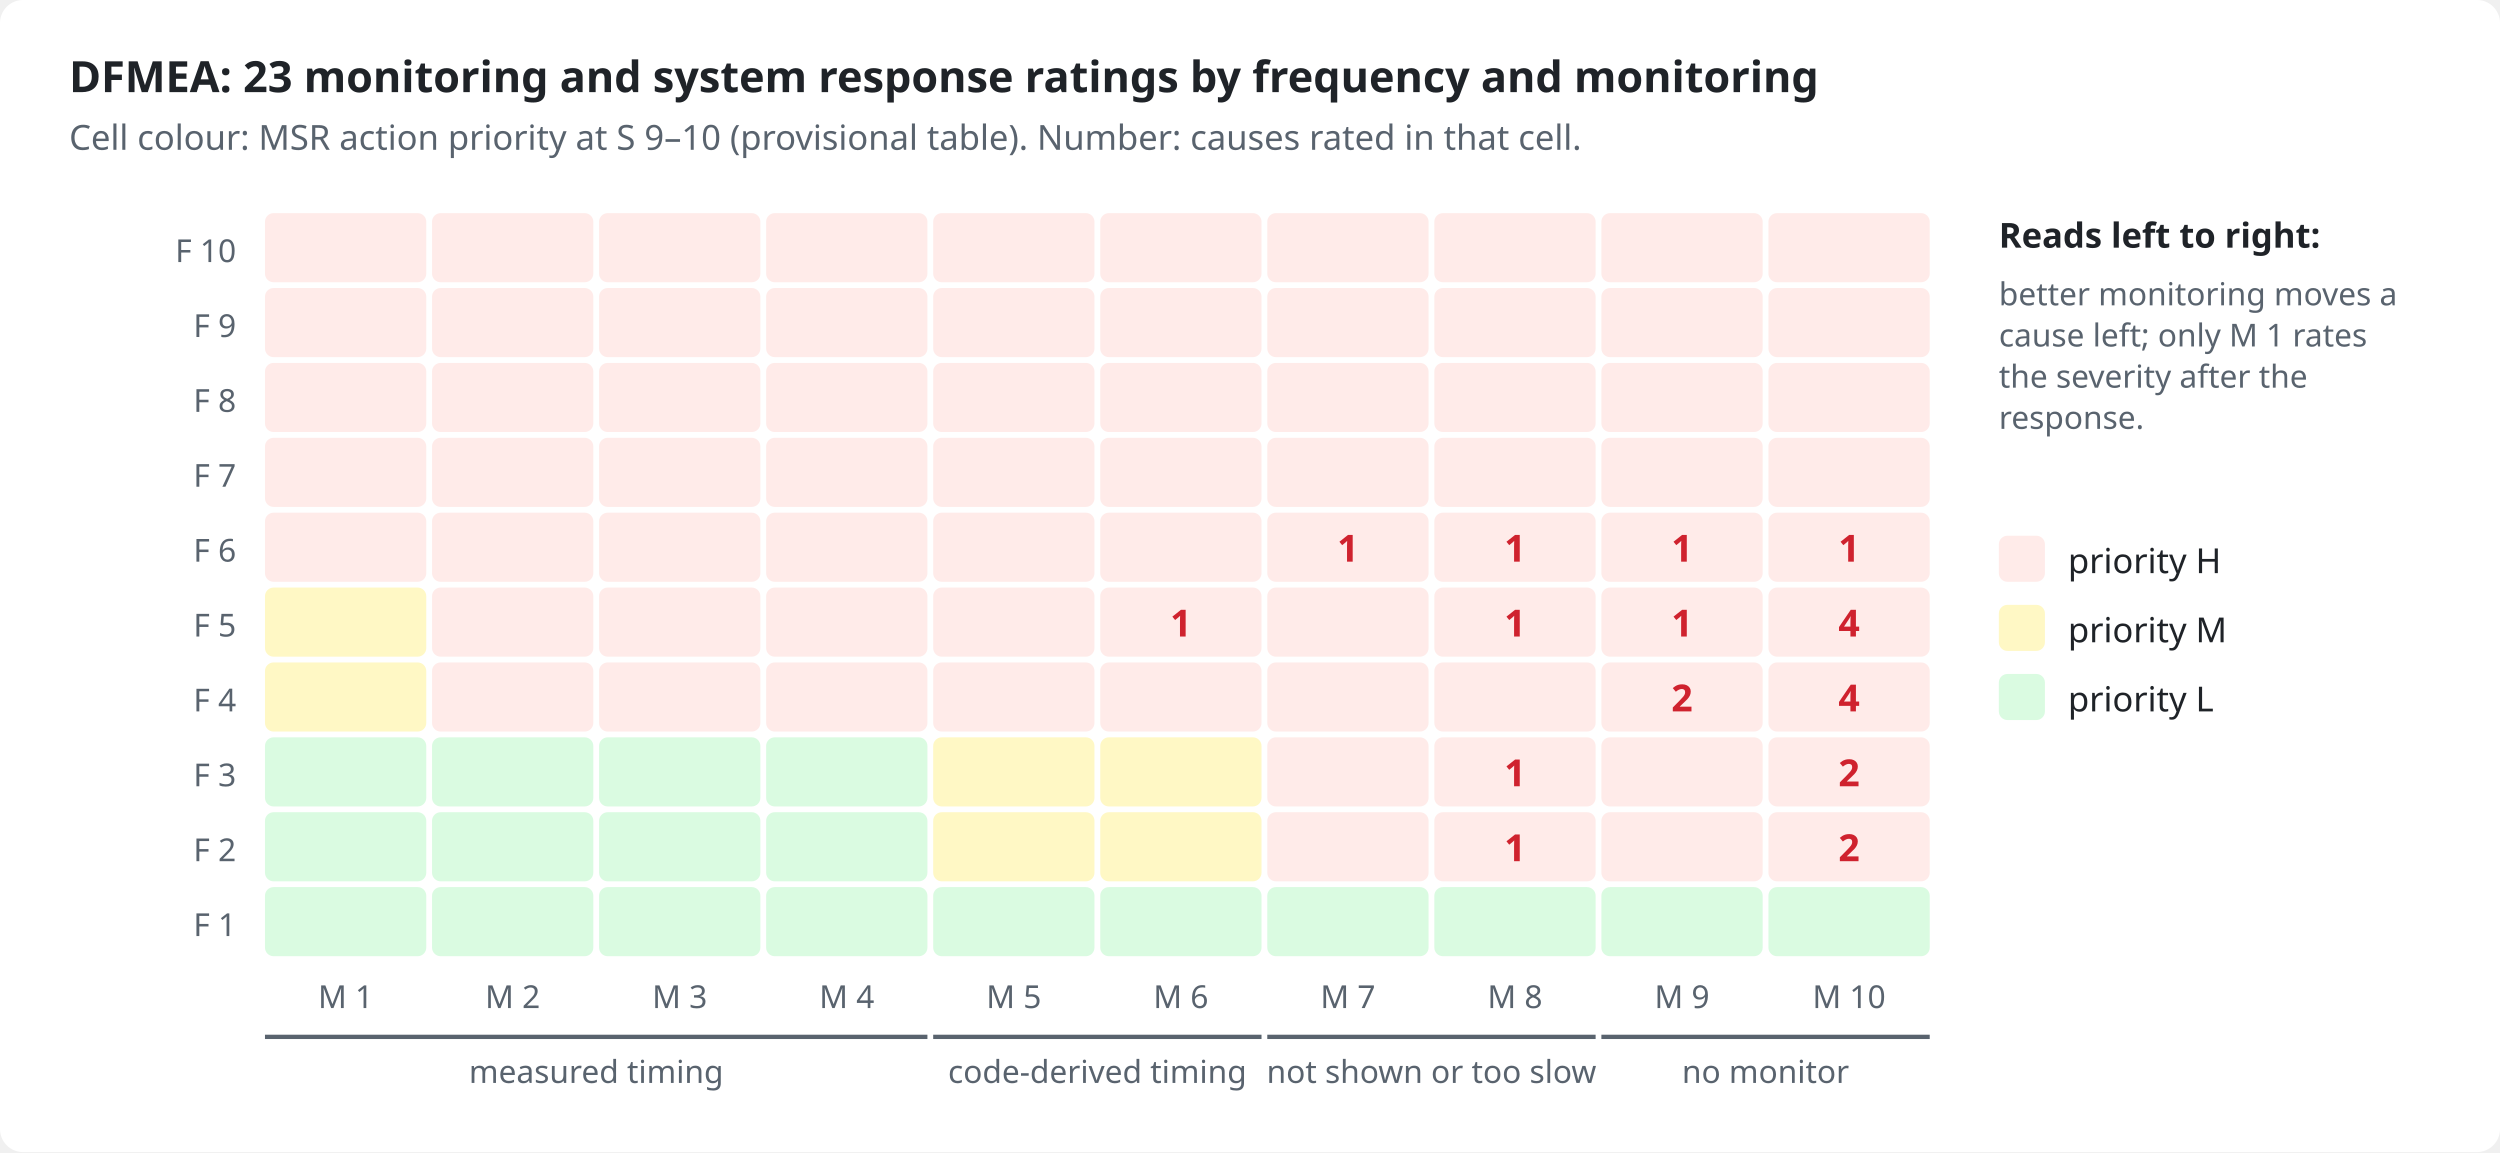
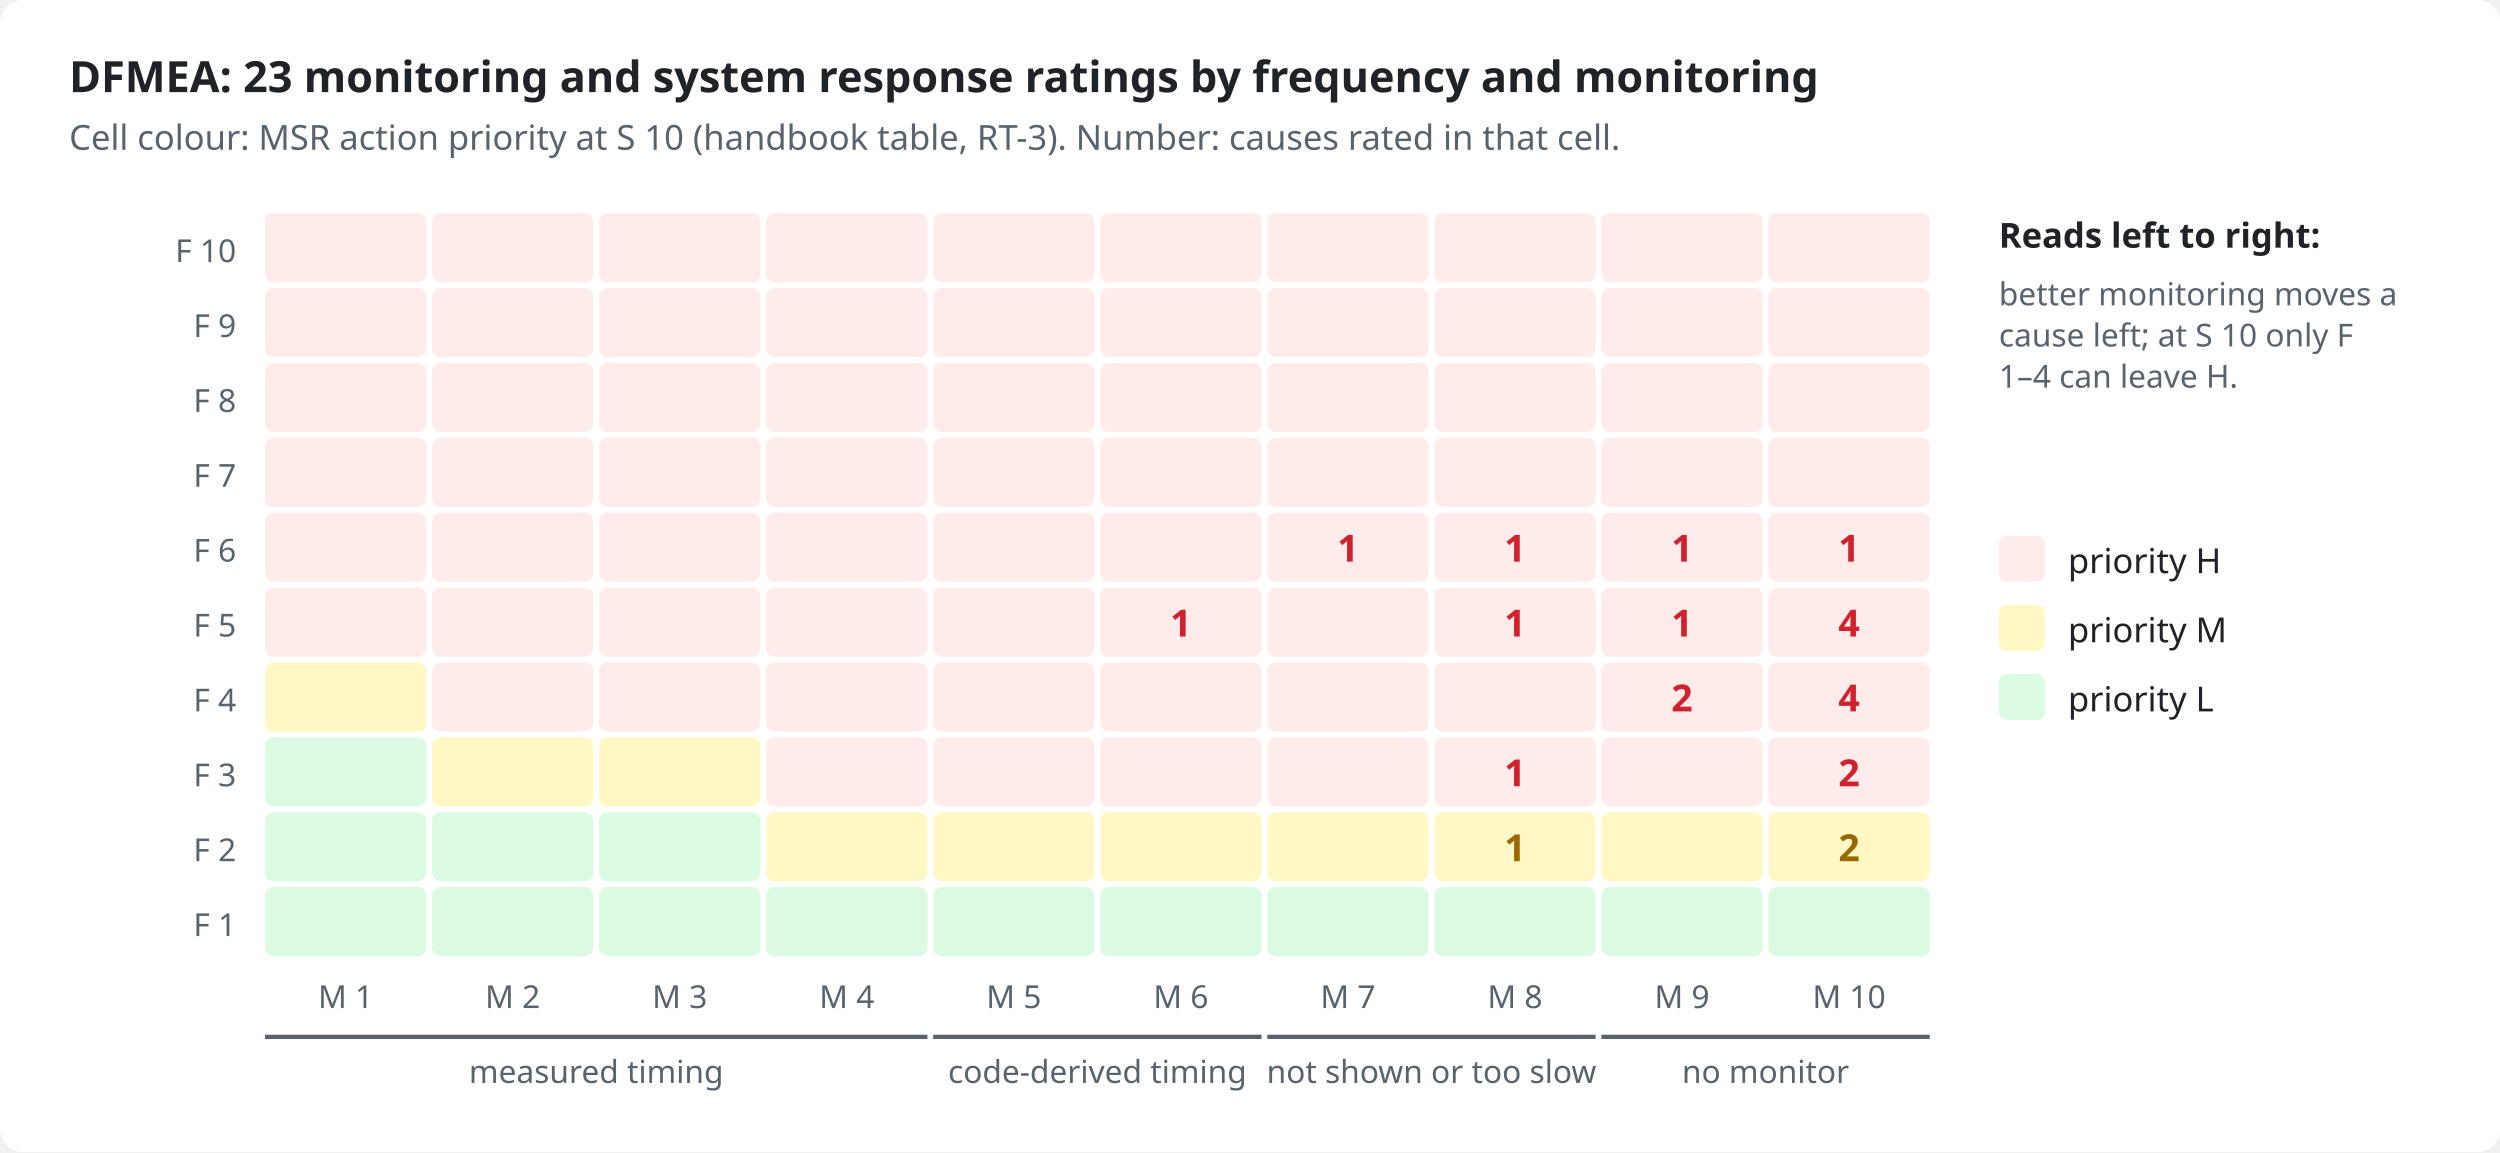
<svg xmlns="http://www.w3.org/2000/svg" viewBox="0 0 868 400" width="868" height="400" role="img">
  <style>
.bg{fill:#ffffff}.ink{fill:#1f2328}.mut{fill:#59636e}.acc{fill:#0969da}.surf{fill:#f6f8fa}.box{fill:#ffffff;stroke:#d1d9e0}
.in{fill:#ddf4ff;stroke:#54aeff}.out{fill:#f6f8fa;stroke:#d1d9e0}.bd{fill:none;stroke:#0969da;stroke-dasharray:6 4}.frame{fill:none;stroke:#d1d9e0}
.hS{fill:#ffebe9}.h{fill:#cf222e}.mS{fill:#fff8c5}.m{fill:#9a6700}.lS{fill:#dafbe1}.l{fill:#1a7f37}
.hB{fill:#ffebe9;stroke:#ff8182}.lB{fill:#dafbe1;stroke:#4ac26b}.nB{fill:#fbefff;stroke:#c297ff}.n{fill:#8250df}
.ln{stroke:#59636e;fill:none}.data{stroke:#0969da;fill:none}.energy{stroke:#bc4c00;fill:none;stroke-width:2.2}
.physical{stroke:#59636e;fill:none;stroke-dasharray:5 3}.material{stroke:#1a7f37;fill:none;stroke-dasharray:1.5 3}
.ah{fill:#59636e}.lbl{fill:#ffffff}.lane{fill:#f6f8fa}.laneT{fill:#59636e}
text{font-family:-apple-system,BlinkMacSystemFont,"Segoe UI","Noto Sans",Helvetica,Arial,sans-serif}
.mono{font-family:ui-monospace,SFMono-Regular,"SF Mono",Menlo,Consolas,monospace}
@media (prefers-color-scheme: dark){
.bg{fill:#0d1117}.ink{fill:#e6edf3}.mut{fill:#9198a1}.acc{fill:#4493f8}.surf{fill:#151b23}.box{fill:#0d1117;stroke:#3d444d}
.in{fill:#0c2d6b;stroke:#1f6feb}.out{fill:#151b23;stroke:#3d444d}.bd{stroke:#4493f8}.frame{stroke:#3d444d}
.hS{fill:#3c1618}.h{fill:#ff7b72}.mS{fill:#3a2a0c}.m{fill:#d29922}.lS{fill:#12261a}.l{fill:#3fb950}
.hB{fill:#3c1618;stroke:#da3633}.lB{fill:#12261a;stroke:#238636}.nB{fill:#271052;stroke:#8957e5}.n{fill:#ab7df8}
.ln{stroke:#9198a1}.data{stroke:#4493f8}.energy{stroke:#f0883e}.physical{stroke:#9198a1}.material{stroke:#3fb950}
.ah{fill:#9198a1}.lbl{fill:#0d1117}.lane{fill:#151b23}.laneT{fill:#9198a1}}
</style>
  <rect class="bg" x="0" y="0" width="868" height="400" rx="8" />
  <text x="24.0" y="32.0" class="ink" font-size="15" font-weight="600" text-anchor="start">DFMEA: 23 monitoring and system response ratings by frequency and monitoring</text>
-   <text x="24.0" y="52.0" class="mut" font-size="12" text-anchor="start">Cell colour: MSR action priority at S 9–10 (provisional table). Number: causes rated in that cell.</text>
+   <text x="24.0" y="52.0" class="mut" font-size="12" text-anchor="start">Cell colour: MSR action priority at S 10 (handbook table, RT-3). Number: causes rated in that cell.</text>
  <text x="82.0" y="91.0" class="mut" font-size="11" text-anchor="end">F 10</text>
  <rect x="92.0" y="74.0" width="56" height="24" rx="3" class="hS" />
  <rect x="150.0" y="74.0" width="56" height="24" rx="3" class="hS" />
  <rect x="208.0" y="74.0" width="56" height="24" rx="3" class="hS" />
  <rect x="266.0" y="74.0" width="56" height="24" rx="3" class="hS" />
  <rect x="324.0" y="74.0" width="56" height="24" rx="3" class="hS" />
  <rect x="382.0" y="74.0" width="56" height="24" rx="3" class="hS" />
  <rect x="440.0" y="74.0" width="56" height="24" rx="3" class="hS" />
  <rect x="498.0" y="74.0" width="56" height="24" rx="3" class="hS" />
  <rect x="556.0" y="74.0" width="56" height="24" rx="3" class="hS" />
  <rect x="614.0" y="74.0" width="56" height="24" rx="3" class="hS" />
  <text x="82.0" y="117.0" class="mut" font-size="11" text-anchor="end">F 9</text>
  <rect x="92.0" y="100.0" width="56" height="24" rx="3" class="hS" />
  <rect x="150.0" y="100.0" width="56" height="24" rx="3" class="hS" />
  <rect x="208.0" y="100.0" width="56" height="24" rx="3" class="hS" />
  <rect x="266.0" y="100.0" width="56" height="24" rx="3" class="hS" />
  <rect x="324.0" y="100.0" width="56" height="24" rx="3" class="hS" />
  <rect x="382.0" y="100.0" width="56" height="24" rx="3" class="hS" />
  <rect x="440.0" y="100.0" width="56" height="24" rx="3" class="hS" />
  <rect x="498.0" y="100.0" width="56" height="24" rx="3" class="hS" />
  <rect x="556.0" y="100.0" width="56" height="24" rx="3" class="hS" />
  <rect x="614.0" y="100.0" width="56" height="24" rx="3" class="hS" />
  <text x="82.0" y="143.0" class="mut" font-size="11" text-anchor="end">F 8</text>
  <rect x="92.0" y="126.0" width="56" height="24" rx="3" class="hS" />
  <rect x="150.0" y="126.0" width="56" height="24" rx="3" class="hS" />
  <rect x="208.0" y="126.0" width="56" height="24" rx="3" class="hS" />
  <rect x="266.0" y="126.0" width="56" height="24" rx="3" class="hS" />
  <rect x="324.0" y="126.0" width="56" height="24" rx="3" class="hS" />
  <rect x="382.0" y="126.0" width="56" height="24" rx="3" class="hS" />
  <rect x="440.0" y="126.0" width="56" height="24" rx="3" class="hS" />
  <rect x="498.0" y="126.0" width="56" height="24" rx="3" class="hS" />
  <rect x="556.0" y="126.0" width="56" height="24" rx="3" class="hS" />
  <rect x="614.0" y="126.0" width="56" height="24" rx="3" class="hS" />
  <text x="82.0" y="169.0" class="mut" font-size="11" text-anchor="end">F 7</text>
  <rect x="92.0" y="152.0" width="56" height="24" rx="3" class="hS" />
  <rect x="150.0" y="152.0" width="56" height="24" rx="3" class="hS" />
  <rect x="208.0" y="152.0" width="56" height="24" rx="3" class="hS" />
  <rect x="266.0" y="152.0" width="56" height="24" rx="3" class="hS" />
  <rect x="324.0" y="152.0" width="56" height="24" rx="3" class="hS" />
  <rect x="382.0" y="152.0" width="56" height="24" rx="3" class="hS" />
  <rect x="440.0" y="152.0" width="56" height="24" rx="3" class="hS" />
  <rect x="498.0" y="152.0" width="56" height="24" rx="3" class="hS" />
  <rect x="556.0" y="152.0" width="56" height="24" rx="3" class="hS" />
  <rect x="614.0" y="152.0" width="56" height="24" rx="3" class="hS" />
  <text x="82.0" y="195.0" class="mut" font-size="11" text-anchor="end">F 6</text>
  <rect x="92.0" y="178.0" width="56" height="24" rx="3" class="hS" />
  <rect x="150.0" y="178.0" width="56" height="24" rx="3" class="hS" />
  <rect x="208.0" y="178.0" width="56" height="24" rx="3" class="hS" />
  <rect x="266.0" y="178.0" width="56" height="24" rx="3" class="hS" />
  <rect x="324.0" y="178.0" width="56" height="24" rx="3" class="hS" />
  <rect x="382.0" y="178.0" width="56" height="24" rx="3" class="hS" />
  <rect x="440.0" y="178.0" width="56" height="24" rx="3" class="hS" />
  <text x="468.0" y="195.0" class="h" font-size="13" font-weight="700" text-anchor="middle">1</text>
  <rect x="498.0" y="178.0" width="56" height="24" rx="3" class="hS" />
  <text x="526.0" y="195.0" class="h" font-size="13" font-weight="700" text-anchor="middle">1</text>
  <rect x="556.0" y="178.0" width="56" height="24" rx="3" class="hS" />
  <text x="584.0" y="195.0" class="h" font-size="13" font-weight="700" text-anchor="middle">1</text>
  <rect x="614.0" y="178.0" width="56" height="24" rx="3" class="hS" />
  <text x="642.0" y="195.0" class="h" font-size="13" font-weight="700" text-anchor="middle">1</text>
  <text x="82.0" y="221.0" class="mut" font-size="11" text-anchor="end">F 5</text>
-   <rect x="92.0" y="204.0" width="56" height="24" rx="3" class="mS" />
+   <rect x="92.0" y="204.0" width="56" height="24" rx="3" class="hS" />
  <rect x="150.0" y="204.0" width="56" height="24" rx="3" class="hS" />
  <rect x="208.0" y="204.0" width="56" height="24" rx="3" class="hS" />
  <rect x="266.0" y="204.0" width="56" height="24" rx="3" class="hS" />
  <rect x="324.0" y="204.0" width="56" height="24" rx="3" class="hS" />
  <rect x="382.0" y="204.0" width="56" height="24" rx="3" class="hS" />
  <text x="410.0" y="221.0" class="h" font-size="13" font-weight="700" text-anchor="middle">1</text>
  <rect x="440.0" y="204.0" width="56" height="24" rx="3" class="hS" />
  <rect x="498.0" y="204.0" width="56" height="24" rx="3" class="hS" />
  <text x="526.0" y="221.0" class="h" font-size="13" font-weight="700" text-anchor="middle">1</text>
  <rect x="556.0" y="204.0" width="56" height="24" rx="3" class="hS" />
  <text x="584.0" y="221.0" class="h" font-size="13" font-weight="700" text-anchor="middle">1</text>
  <rect x="614.0" y="204.0" width="56" height="24" rx="3" class="hS" />
  <text x="642.0" y="221.0" class="h" font-size="13" font-weight="700" text-anchor="middle">4</text>
  <text x="82.0" y="247.0" class="mut" font-size="11" text-anchor="end">F 4</text>
  <rect x="92.0" y="230.0" width="56" height="24" rx="3" class="mS" />
  <rect x="150.0" y="230.0" width="56" height="24" rx="3" class="hS" />
  <rect x="208.0" y="230.0" width="56" height="24" rx="3" class="hS" />
  <rect x="266.0" y="230.0" width="56" height="24" rx="3" class="hS" />
  <rect x="324.0" y="230.0" width="56" height="24" rx="3" class="hS" />
  <rect x="382.0" y="230.0" width="56" height="24" rx="3" class="hS" />
  <rect x="440.0" y="230.0" width="56" height="24" rx="3" class="hS" />
  <rect x="498.0" y="230.0" width="56" height="24" rx="3" class="hS" />
  <rect x="556.0" y="230.0" width="56" height="24" rx="3" class="hS" />
  <text x="584.0" y="247.0" class="h" font-size="13" font-weight="700" text-anchor="middle">2</text>
  <rect x="614.0" y="230.0" width="56" height="24" rx="3" class="hS" />
  <text x="642.0" y="247.0" class="h" font-size="13" font-weight="700" text-anchor="middle">4</text>
  <text x="82.0" y="273.0" class="mut" font-size="11" text-anchor="end">F 3</text>
  <rect x="92.0" y="256.0" width="56" height="24" rx="3" class="lS" />
-   <rect x="150.0" y="256.0" width="56" height="24" rx="3" class="lS" />
-   <rect x="208.0" y="256.0" width="56" height="24" rx="3" class="lS" />
-   <rect x="266.0" y="256.0" width="56" height="24" rx="3" class="lS" />
-   <rect x="324.0" y="256.0" width="56" height="24" rx="3" class="mS" />
-   <rect x="382.0" y="256.0" width="56" height="24" rx="3" class="mS" />
+   <rect x="150.0" y="256.0" width="56" height="24" rx="3" class="mS" />
+   <rect x="208.0" y="256.0" width="56" height="24" rx="3" class="mS" />
+   <rect x="266.0" y="256.0" width="56" height="24" rx="3" class="hS" />
+   <rect x="324.0" y="256.0" width="56" height="24" rx="3" class="hS" />
+   <rect x="382.0" y="256.0" width="56" height="24" rx="3" class="hS" />
  <rect x="440.0" y="256.0" width="56" height="24" rx="3" class="hS" />
  <rect x="498.0" y="256.0" width="56" height="24" rx="3" class="hS" />
  <text x="526.0" y="273.0" class="h" font-size="13" font-weight="700" text-anchor="middle">1</text>
  <rect x="556.0" y="256.0" width="56" height="24" rx="3" class="hS" />
  <rect x="614.0" y="256.0" width="56" height="24" rx="3" class="hS" />
  <text x="642.0" y="273.0" class="h" font-size="13" font-weight="700" text-anchor="middle">2</text>
  <text x="82.0" y="299.0" class="mut" font-size="11" text-anchor="end">F 2</text>
  <rect x="92.0" y="282.0" width="56" height="24" rx="3" class="lS" />
  <rect x="150.0" y="282.0" width="56" height="24" rx="3" class="lS" />
  <rect x="208.0" y="282.0" width="56" height="24" rx="3" class="lS" />
-   <rect x="266.0" y="282.0" width="56" height="24" rx="3" class="lS" />
+   <rect x="266.0" y="282.0" width="56" height="24" rx="3" class="mS" />
  <rect x="324.0" y="282.0" width="56" height="24" rx="3" class="mS" />
  <rect x="382.0" y="282.0" width="56" height="24" rx="3" class="mS" />
-   <rect x="440.0" y="282.0" width="56" height="24" rx="3" class="hS" />
-   <rect x="498.0" y="282.0" width="56" height="24" rx="3" class="hS" />
-   <text x="526.0" y="299.0" class="h" font-size="13" font-weight="700" text-anchor="middle">1</text>
-   <rect x="556.0" y="282.0" width="56" height="24" rx="3" class="hS" />
-   <rect x="614.0" y="282.0" width="56" height="24" rx="3" class="hS" />
-   <text x="642.0" y="299.0" class="h" font-size="13" font-weight="700" text-anchor="middle">2</text>
+   <rect x="440.0" y="282.0" width="56" height="24" rx="3" class="mS" />
+   <rect x="498.0" y="282.0" width="56" height="24" rx="3" class="mS" />
+   <text x="526.0" y="299.0" class="m" font-size="13" font-weight="700" text-anchor="middle">1</text>
+   <rect x="556.0" y="282.0" width="56" height="24" rx="3" class="mS" />
+   <rect x="614.0" y="282.0" width="56" height="24" rx="3" class="mS" />
+   <text x="642.0" y="299.0" class="m" font-size="13" font-weight="700" text-anchor="middle">2</text>
  <text x="82.0" y="325.0" class="mut" font-size="11" text-anchor="end">F 1</text>
  <rect x="92.0" y="308.0" width="56" height="24" rx="3" class="lS" />
  <rect x="150.0" y="308.0" width="56" height="24" rx="3" class="lS" />
  <rect x="208.0" y="308.0" width="56" height="24" rx="3" class="lS" />
  <rect x="266.0" y="308.0" width="56" height="24" rx="3" class="lS" />
  <rect x="324.0" y="308.0" width="56" height="24" rx="3" class="lS" />
  <rect x="382.0" y="308.0" width="56" height="24" rx="3" class="lS" />
  <rect x="440.0" y="308.0" width="56" height="24" rx="3" class="lS" />
  <rect x="498.0" y="308.0" width="56" height="24" rx="3" class="lS" />
  <rect x="556.0" y="308.0" width="56" height="24" rx="3" class="lS" />
  <rect x="614.0" y="308.0" width="56" height="24" rx="3" class="lS" />
  <text x="120.0" y="350.0" class="mut" font-size="11" text-anchor="middle">M 1</text>
  <text x="178.0" y="350.0" class="mut" font-size="11" text-anchor="middle">M 2</text>
  <text x="236.0" y="350.0" class="mut" font-size="11" text-anchor="middle">M 3</text>
  <text x="294.0" y="350.0" class="mut" font-size="11" text-anchor="middle">M 4</text>
  <text x="352.0" y="350.0" class="mut" font-size="11" text-anchor="middle">M 5</text>
  <text x="410.0" y="350.0" class="mut" font-size="11" text-anchor="middle">M 6</text>
  <text x="468.0" y="350.0" class="mut" font-size="11" text-anchor="middle">M 7</text>
  <text x="526.0" y="350.0" class="mut" font-size="11" text-anchor="middle">M 8</text>
  <text x="584.0" y="350.0" class="mut" font-size="11" text-anchor="middle">M 9</text>
  <text x="642.0" y="350.0" class="mut" font-size="11" text-anchor="middle">M 10</text>
  <path d="M92.0 360 L322.0 360" class="ln" stroke-width="1.5" />
  <text x="207.0" y="376.0" class="mut" font-size="11" text-anchor="middle">measured timing</text>
  <path d="M324.0 360 L438.0 360" class="ln" stroke-width="1.5" />
  <text x="381.0" y="376.0" class="mut" font-size="11" text-anchor="middle">code-derived timing</text>
  <path d="M440.0 360 L554.0 360" class="ln" stroke-width="1.5" />
  <text x="497.0" y="376.0" class="mut" font-size="11" text-anchor="middle">not shown or too slow</text>
  <path d="M556.0 360 L670.0 360" class="ln" stroke-width="1.5" />
  <text x="613.0" y="376.0" class="mut" font-size="11" text-anchor="middle">no monitor</text>
  <text x="694.0" y="86.0" class="ink" font-size="12" font-weight="600" text-anchor="start">Reads left to right:</text>
  <text x="694.0" y="106.0" class="mut" font-size="11" text-anchor="start">better monitoring moves a</text>
-   <text x="694.0" y="120.3" class="mut" font-size="11" text-anchor="start">cause left; only M 1 rates</text>
-   <text x="694.0" y="134.6" class="mut" font-size="11" text-anchor="start">the severity after the</text>
-   <text x="694.0" y="148.9" class="mut" font-size="11" text-anchor="start">response.</text>
+   <text x="694.0" y="120.3" class="mut" font-size="11" text-anchor="start">cause left; at S 10 only F</text>
+   <text x="694.0" y="134.6" class="mut" font-size="11" text-anchor="start">1–4 can leave H.</text>
  <rect x="694" y="186" width="16" height="16" rx="3" class="hS" />
  <text x="718.0" y="199.0" class="ink" font-size="12" text-anchor="start">priority H</text>
  <rect x="694" y="210" width="16" height="16" rx="3" class="mS" />
  <text x="718.0" y="223.0" class="ink" font-size="12" text-anchor="start">priority M</text>
  <rect x="694" y="234" width="16" height="16" rx="3" class="lS" />
  <text x="718.0" y="247.0" class="ink" font-size="12" text-anchor="start">priority L</text>
</svg>
